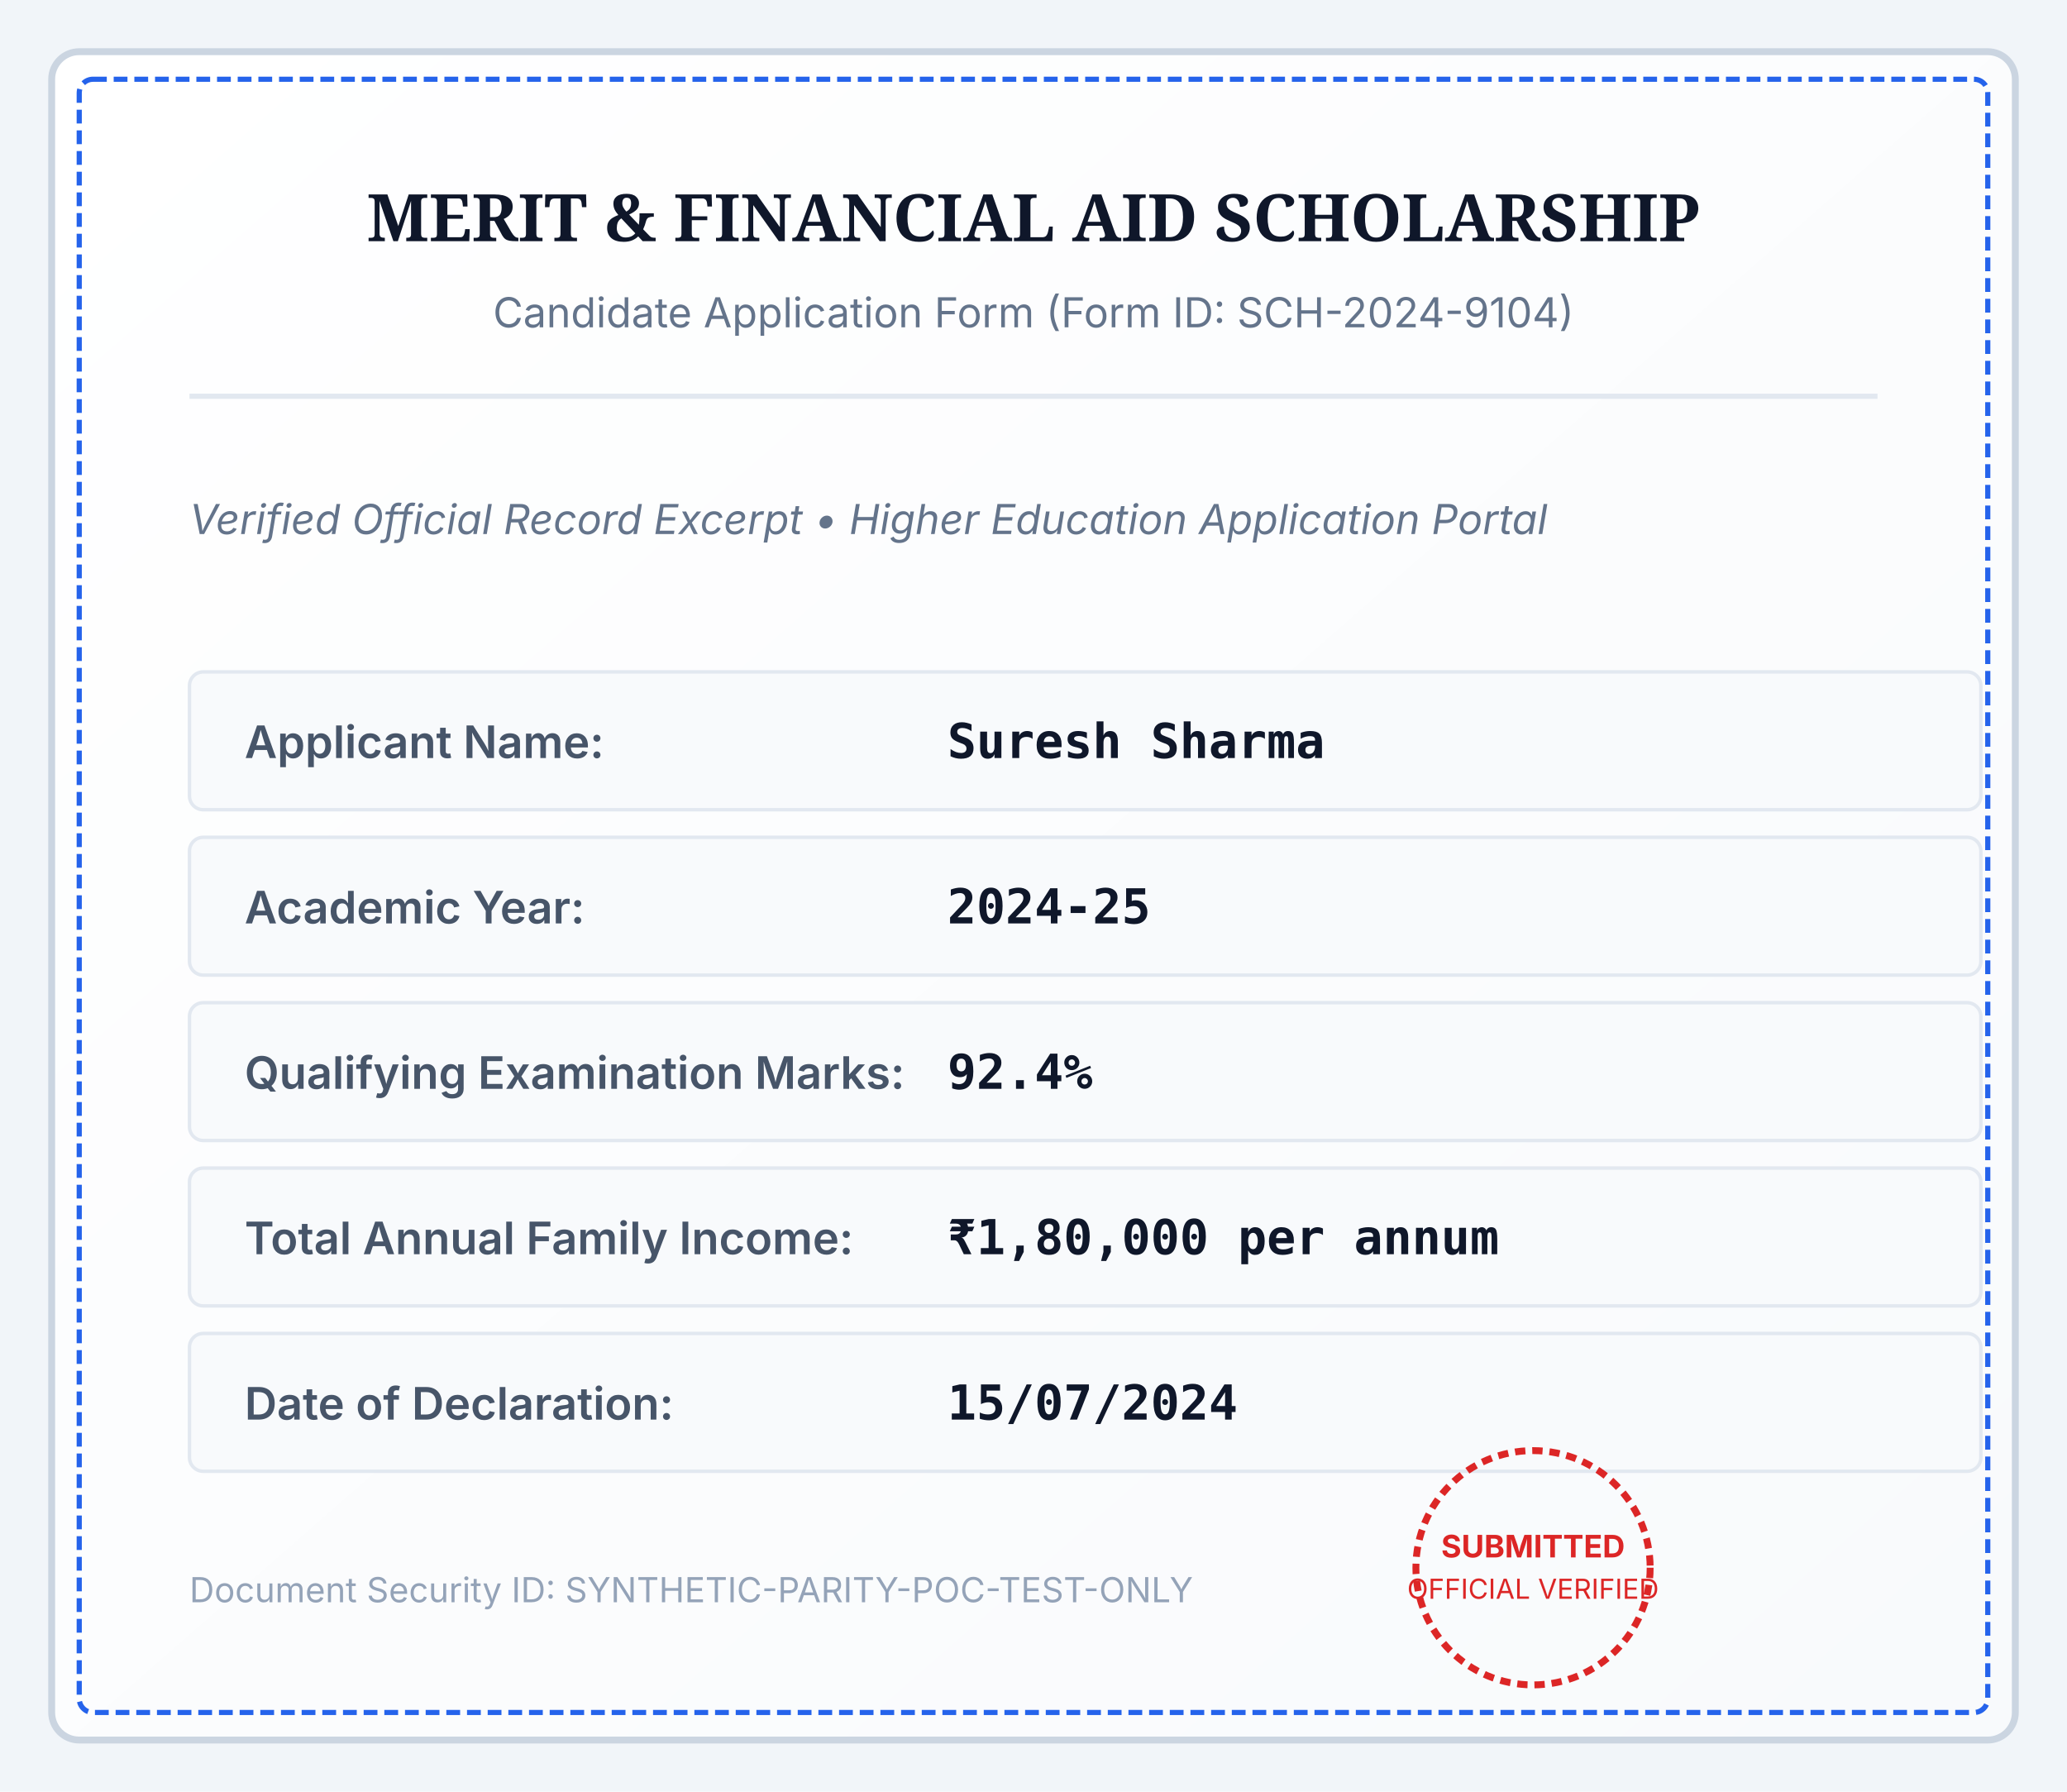
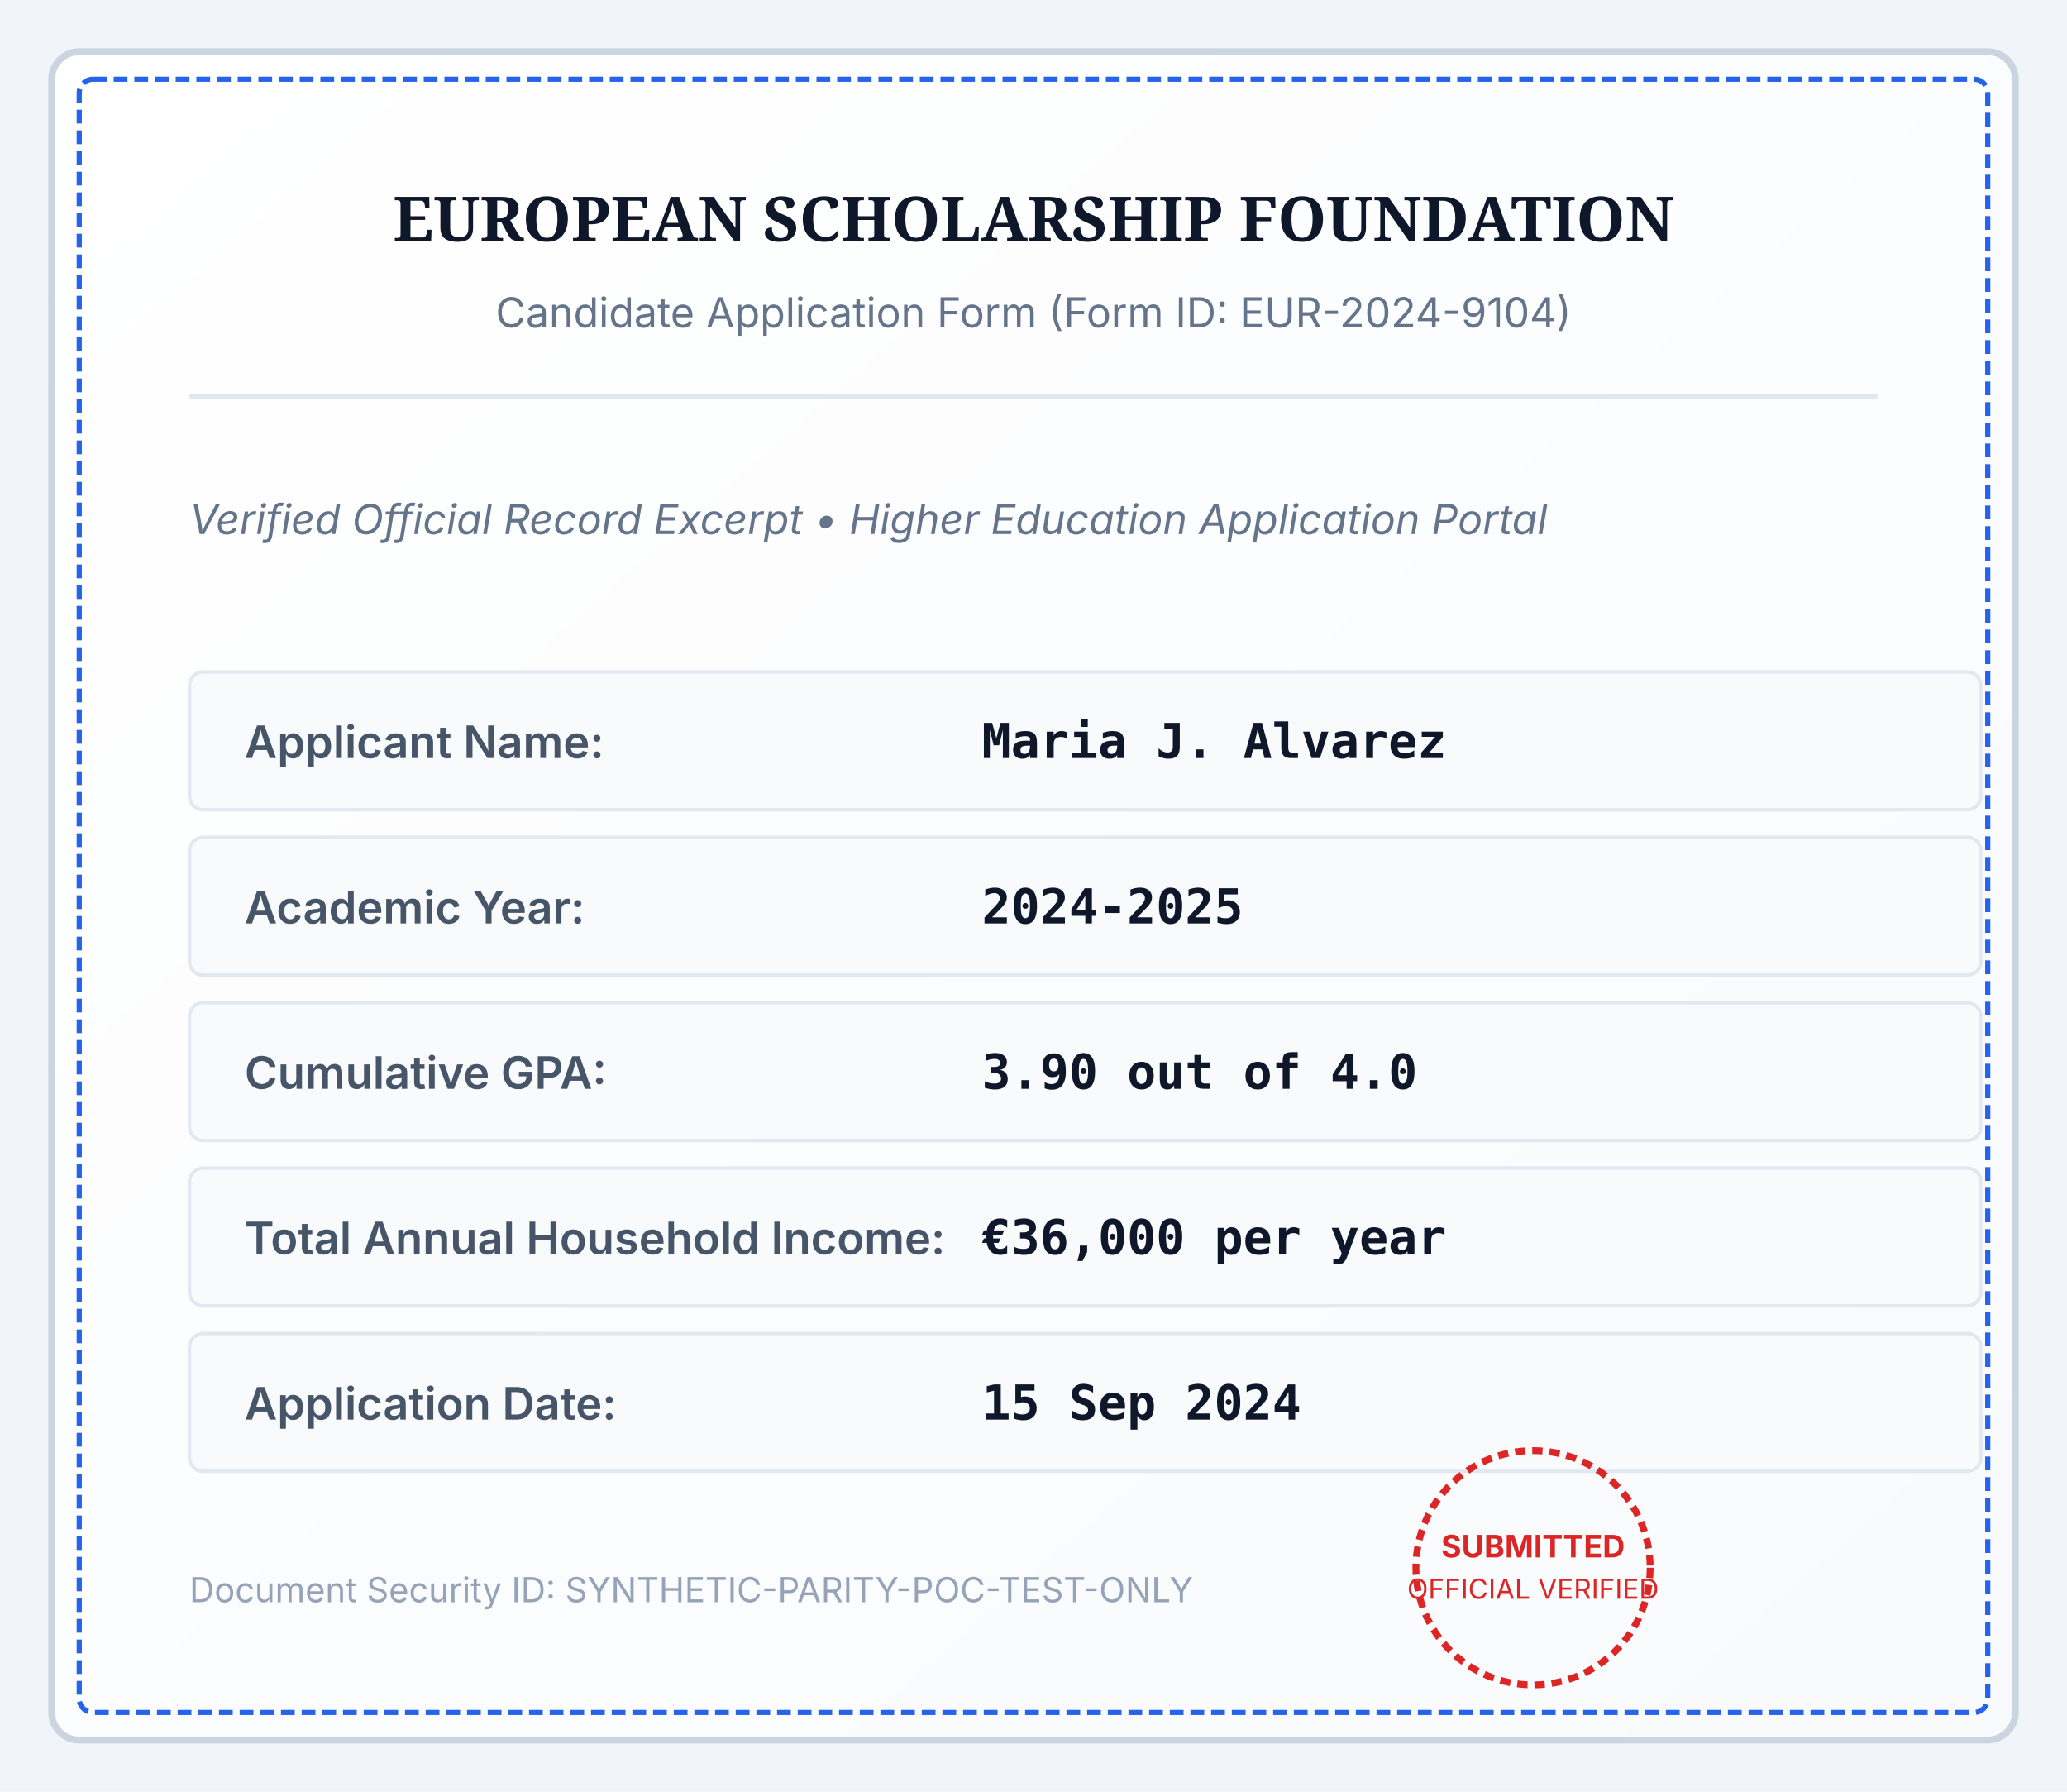
<svg xmlns="http://www.w3.org/2000/svg" viewBox="0 0 600 520" width="600" height="520">
  <defs>
    <linearGradient id="paperGrad" x1="0%" y1="0%" x2="100%" y2="100%">
      <stop offset="0%" stop-color="#ffffff" />
      <stop offset="100%" stop-color="#f8fafc" />
    </linearGradient>
  </defs>
  <rect width="600" height="520" fill="#f1f5f9" />
  <g transform="translate(15, 15)">
    <rect width="570" height="490" rx="8" fill="url(#paperGrad)" stroke="#cbd5e1" stroke-width="2" />
    <rect x="8" y="8" width="554" height="474" rx="4" fill="none" stroke="#2563eb" stroke-width="1.5" stroke-dasharray="4 2" />
-     <text x="285" y="55" font-family="Georgia, serif" font-size="19" font-weight="bold" text-anchor="middle" fill="#0f172a">MERIT &amp; FINANCIAL AID SCHOLARSHIP</text>
-     <text x="285" y="80" font-family="Inter, sans-serif" font-size="12" text-anchor="middle" fill="#64748b">Candidate Application Form (Form ID: SCH-2024-9104)</text>
+     <text x="285" y="55" font-family="Georgia, serif" font-size="18" font-weight="bold" text-anchor="middle" fill="#0f172a">EUROPEAN SCHOLARSHIP FOUNDATION</text>
+     <text x="285" y="80" font-family="Inter, sans-serif" font-size="12" text-anchor="middle" fill="#64748b">Candidate Application Form (Form ID: EUR-2024-9104)</text>
    <line x1="40" y1="100" x2="530" y2="100" stroke="#e2e8f0" stroke-width="1.5" />
    <text x="40" y="140" font-family="Inter, sans-serif" font-size="12" font-style="italic" fill="#64748b">Verified Official Record Excerpt • Higher Education Application Portal</text>
    <g transform="translate(40, 180)">
      <rect width="520" height="40" rx="4" fill="#f8fafc" stroke="#e2e8f0" stroke-width="1" />
      <text x="16" y="25" font-family="Inter, sans-serif" font-size="13" font-weight="600" fill="#475569">Applicant Name:</text>
-       <text x="220" y="25" font-family="JetBrains Mono, monospace" font-size="14" font-weight="700" fill="#0f172a">Suresh Sharma</text>
+       <text x="230" y="25" font-family="JetBrains Mono, monospace" font-size="14" font-weight="700" fill="#0f172a">Maria J. Alvarez</text>
    </g>
    <g transform="translate(40, 228)">
      <rect width="520" height="40" rx="4" fill="#f8fafc" stroke="#e2e8f0" stroke-width="1" />
      <text x="16" y="25" font-family="Inter, sans-serif" font-size="13" font-weight="600" fill="#475569">Academic Year:</text>
-       <text x="220" y="25" font-family="JetBrains Mono, monospace" font-size="14" font-weight="700" fill="#0f172a">2024-25</text>
+       <text x="230" y="25" font-family="JetBrains Mono, monospace" font-size="14" font-weight="700" fill="#0f172a">2024-2025</text>
    </g>
    <g transform="translate(40, 276)">
      <rect width="520" height="40" rx="4" fill="#f8fafc" stroke="#e2e8f0" stroke-width="1" />
-       <text x="16" y="25" font-family="Inter, sans-serif" font-size="13" font-weight="600" fill="#475569">Qualifying Examination Marks:</text>
-       <text x="220" y="25" font-family="JetBrains Mono, monospace" font-size="14" font-weight="700" fill="#0f172a">92.4%</text>
+       <text x="16" y="25" font-family="Inter, sans-serif" font-size="13" font-weight="600" fill="#475569">Cumulative GPA:</text>
+       <text x="230" y="25" font-family="JetBrains Mono, monospace" font-size="14" font-weight="700" fill="#0f172a">3.90 out of 4.0</text>
    </g>
    <g transform="translate(40, 324)">
      <rect width="520" height="40" rx="4" fill="#f8fafc" stroke="#e2e8f0" stroke-width="1" />
-       <text x="16" y="25" font-family="Inter, sans-serif" font-size="13" font-weight="600" fill="#475569">Total Annual Family Income:</text>
-       <text x="220" y="25" font-family="JetBrains Mono, monospace" font-size="14" font-weight="700" fill="#0f172a">₹1,80,000 per annum</text>
+       <text x="16" y="25" font-family="Inter, sans-serif" font-size="13" font-weight="600" fill="#475569">Total Annual Household Income:</text>
+       <text x="230" y="25" font-family="JetBrains Mono, monospace" font-size="14" font-weight="700" fill="#0f172a">€36,000 per year</text>
    </g>
    <g transform="translate(40, 372)">
      <rect width="520" height="40" rx="4" fill="#f8fafc" stroke="#e2e8f0" stroke-width="1" />
-       <text x="16" y="25" font-family="Inter, sans-serif" font-size="13" font-weight="600" fill="#475569">Date of Declaration:</text>
-       <text x="220" y="25" font-family="JetBrains Mono, monospace" font-size="14" font-weight="700" fill="#0f172a">15/07/2024</text>
+       <text x="16" y="25" font-family="Inter, sans-serif" font-size="13" font-weight="600" fill="#475569">Application Date:</text>
+       <text x="230" y="25" font-family="JetBrains Mono, monospace" font-size="14" font-weight="700" fill="#0f172a">15 Sep 2024</text>
    </g>
    <g transform="translate(380, 410)">
      <circle cx="50" cy="30" r="34" fill="none" stroke="#dc2626" stroke-width="2" stroke-dasharray="3 2" />
      <text x="50" y="27" font-family="Inter, sans-serif" font-size="9" font-weight="bold" text-anchor="middle" fill="#dc2626">SUBMITTED</text>
      <text x="50" y="39" font-family="Inter, sans-serif" font-size="8" text-anchor="middle" fill="#dc2626">OFFICIAL VERIFIED</text>
    </g>
    <text x="40" y="450" font-family="Inter, sans-serif" font-size="10" fill="#94a3b8">Document Security ID: SYNTHETIC-PARITY-POC-TEST-ONLY</text>
  </g>
</svg>
